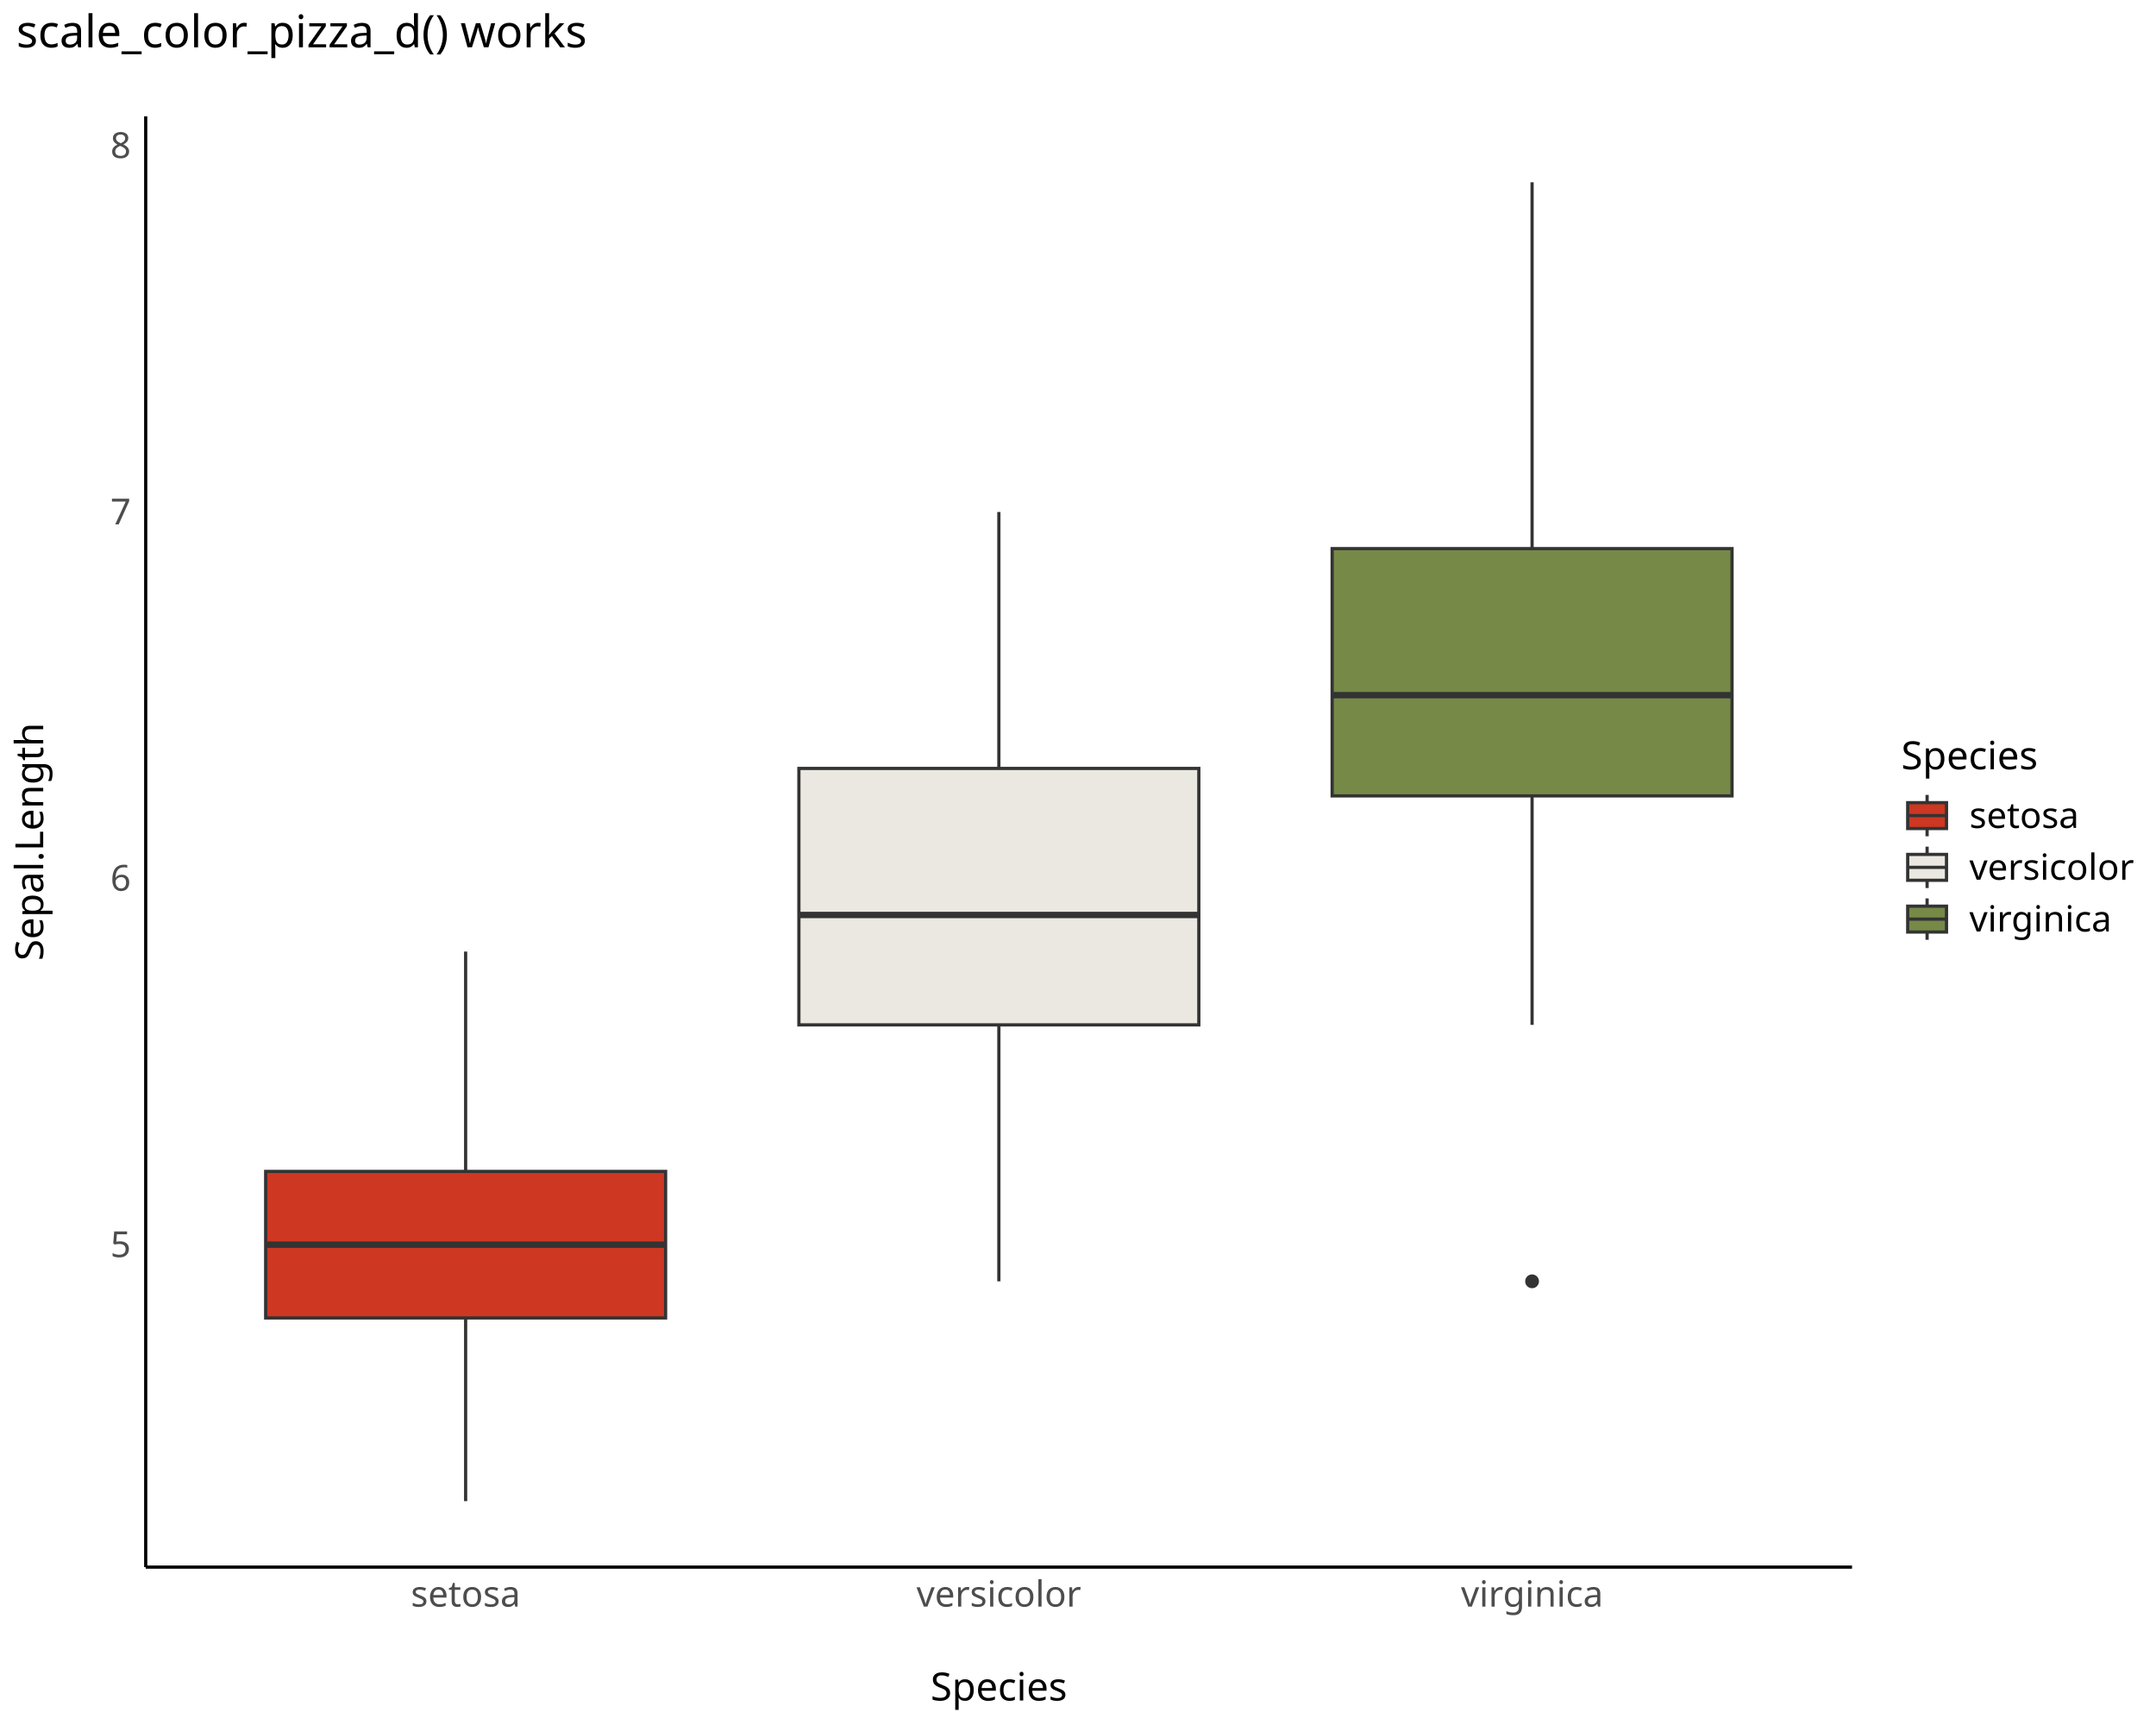
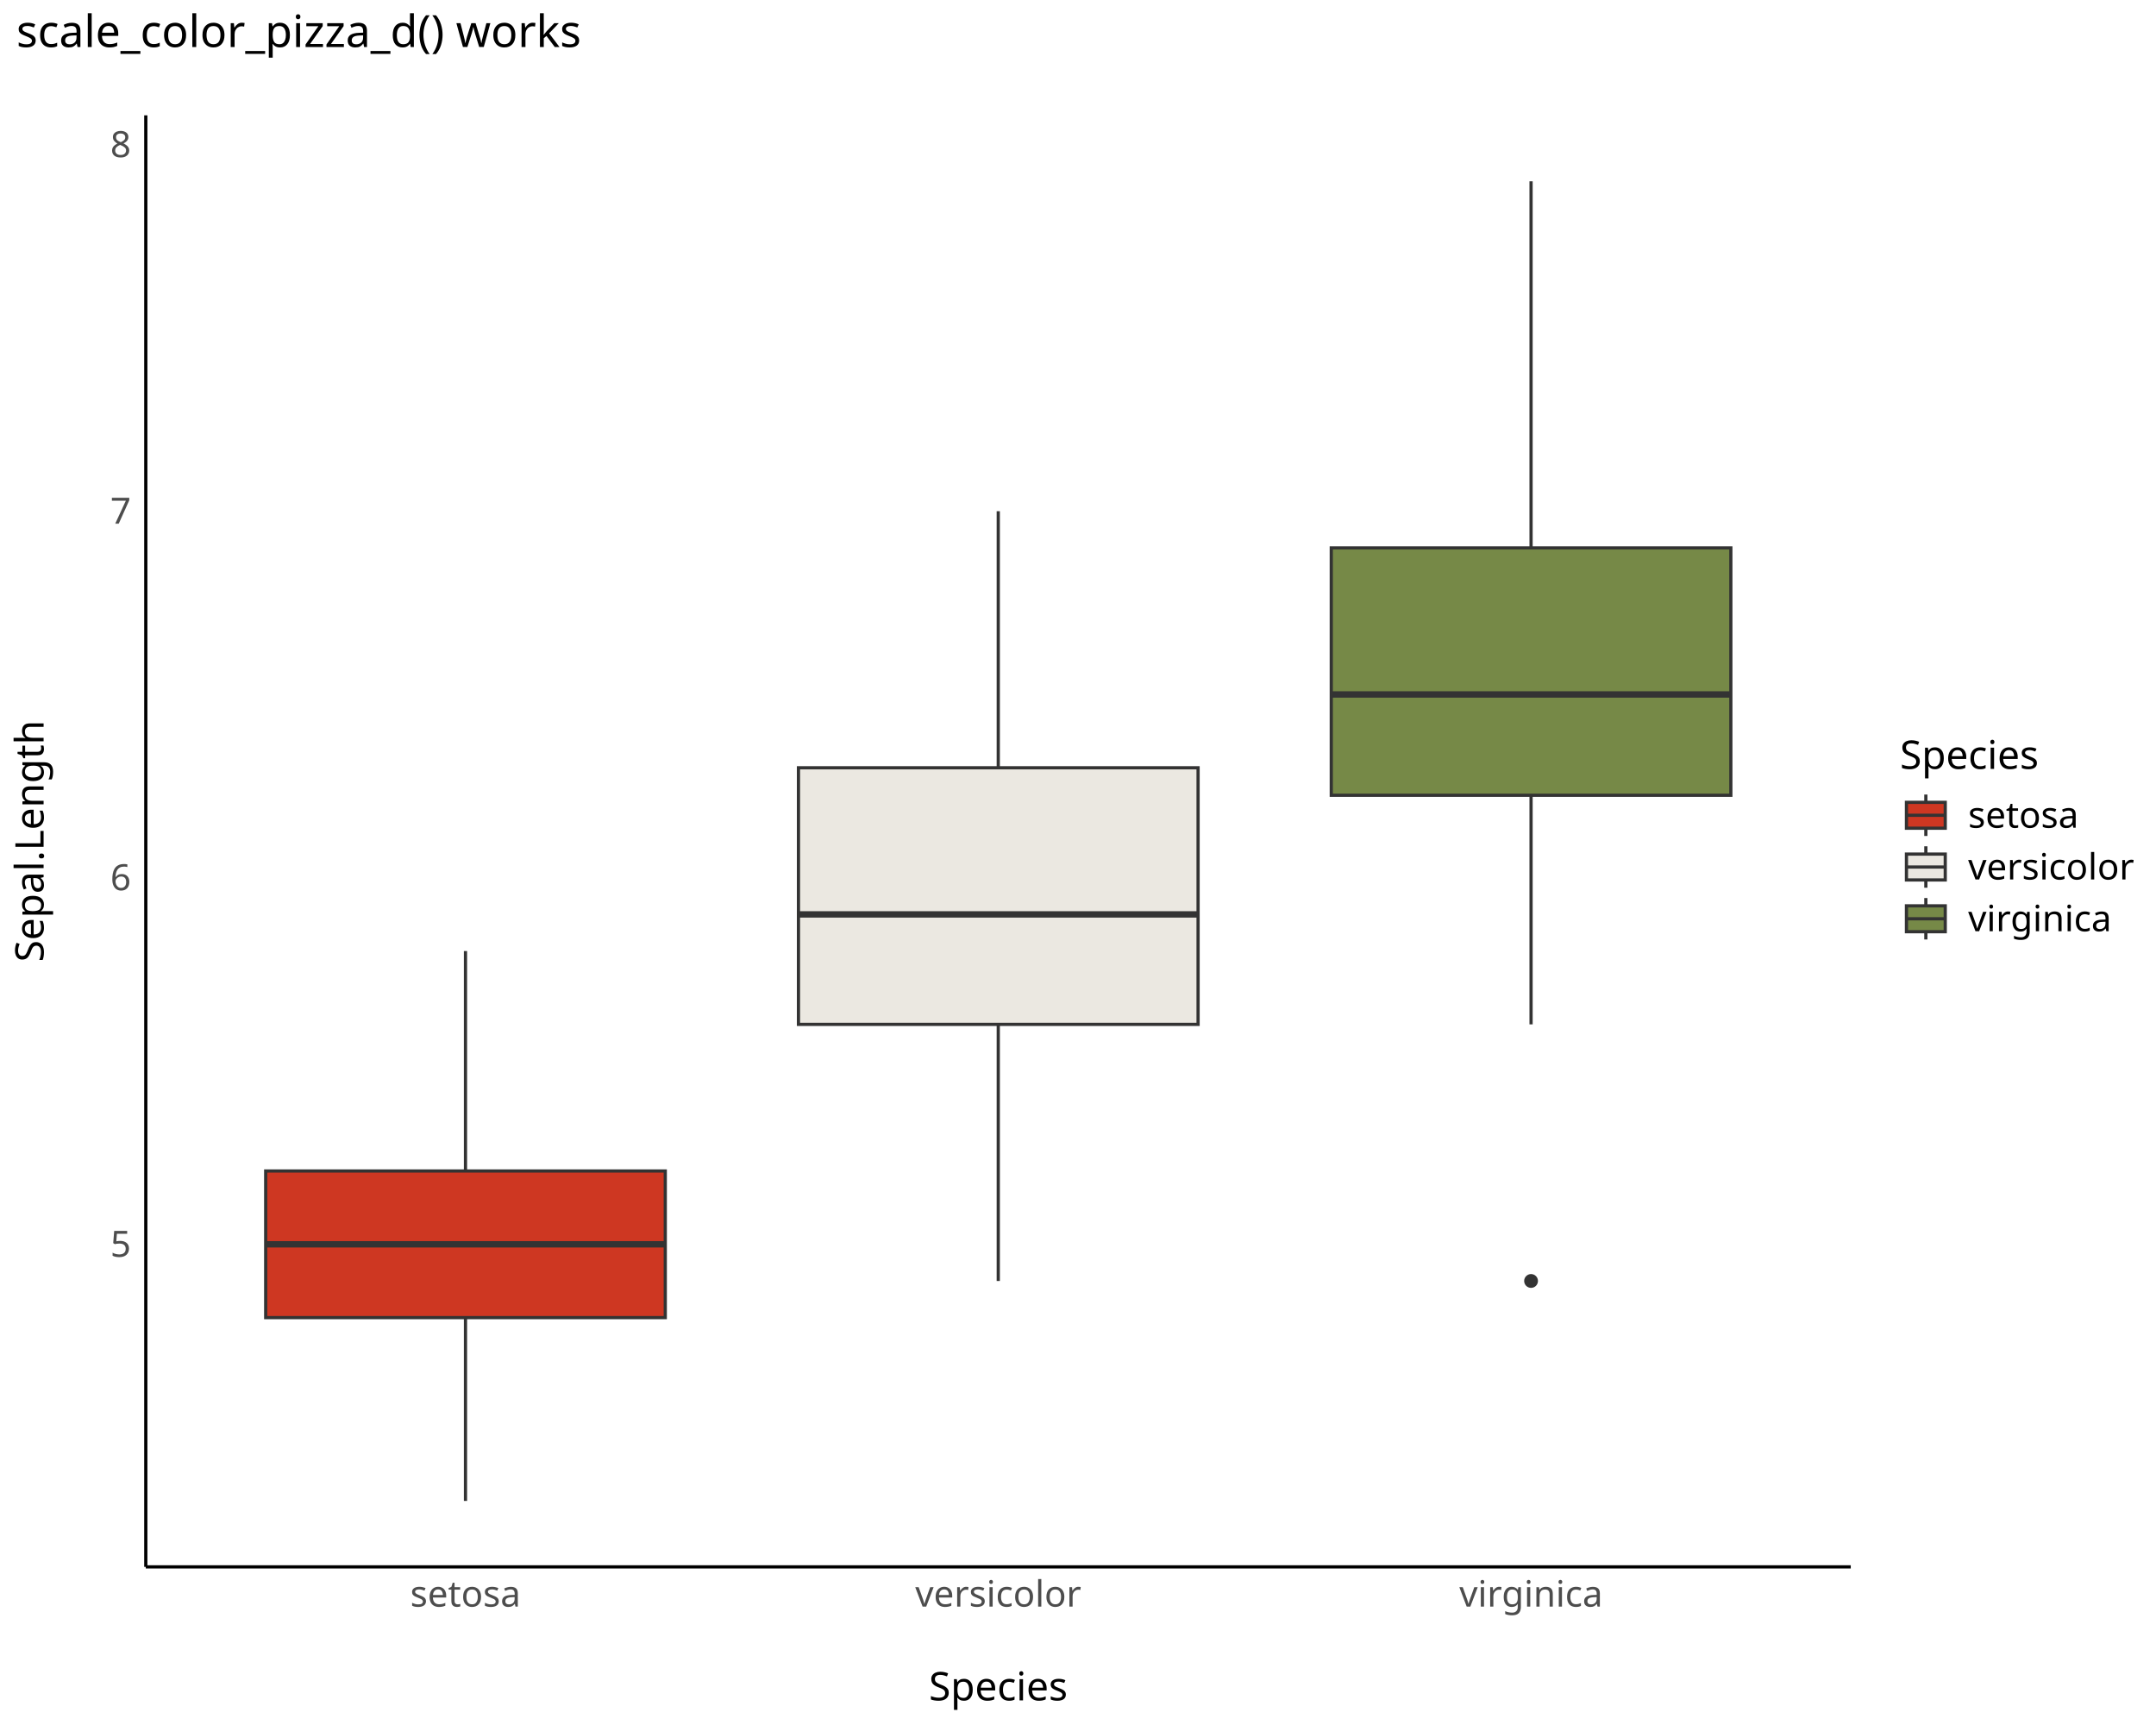
<svg xmlns="http://www.w3.org/2000/svg" class="svglite" data-engine-version="2.0" width="720.00pt" height="576.00pt" viewBox="0 0 720.00 576.00">
  <defs>
    <style type="text/css">
    .svglite line, .svglite polyline, .svglite polygon, .svglite path, .svglite rect, .svglite circle {
      fill: none;
      stroke: #000000;
      stroke-linecap: round;
      stroke-linejoin: round;
      stroke-miterlimit: 10.00;
    }
  </style>
  </defs>
  <rect width="100%" height="100%" style="stroke: none; fill: #FFFFFF;" />
  <defs>
    <clipPath id="cpMC4wMHw3MjAuMDB8MC4wMHw1NzYuMDA=">
      <rect x="0.00" y="0.00" width="720.00" height="576.00" />
    </clipPath>
  </defs>
  <g clip-path="url(#cpMC4wMHw3MjAuMDB8MC4wMHw1NzYuMDA=)">
    <rect x="0" y="0.00" width="720.00" height="576.00" style="stroke-width: 1.07; stroke: #FFFFFF; fill: #FFFFFF;" />
  </g>
  <defs>
-     <clipPath id="cpNDguNjZ8NjE4LjQ5fDM4Ljg0fDUyMy4yNw==">
-       <rect x="48.66" y="38.84" width="569.83" height="484.43" />
+     <clipPath id="cpNDguNjl8NjE4LjA2fDM4LjUxfDUyMy4yMA==">
+       <rect x="48.69" y="38.51" width="569.37" height="484.69" />
    </clipPath>
  </defs>
-   <g clip-path="url(#cpNDguNjZ8NjE4LjQ5fDM4Ljg0fDUyMy4yNw==)">
-     <rect x="48.66" y="38.84" width="569.83" height="484.43" style="stroke-width: 1.07; stroke: none; fill: #FFFFFF;" />
-     <line x1="155.50" y1="391.15" x2="155.50" y2="317.75" style="stroke-width: 1.07; stroke: #333333; stroke-linecap: butt;" />
-     <line x1="155.50" y1="440.08" x2="155.50" y2="501.25" style="stroke-width: 1.07; stroke: #333333; stroke-linecap: butt;" />
-     <polygon points="88.72,391.15 88.72,440.08 222.28,440.08 222.28,391.15 88.72,391.15 " style="stroke-width: 1.07; stroke: #333333; stroke-linecap: butt; stroke-linejoin: miter; fill: #CE3722;" />
-     <line x1="88.72" y1="415.62" x2="222.28" y2="415.62" style="stroke-width: 2.13; stroke: #333333; stroke-linecap: butt; stroke-linejoin: miter;" />
-     <line x1="333.57" y1="256.59" x2="333.57" y2="170.96" style="stroke-width: 1.07; stroke: #333333; stroke-linecap: butt;" />
-     <line x1="333.57" y1="342.22" x2="333.57" y2="427.85" style="stroke-width: 1.07; stroke: #333333; stroke-linecap: butt;" />
-     <polygon points="266.79,256.59 266.79,342.22 400.35,342.22 400.35,256.59 266.79,256.59 " style="stroke-width: 1.07; stroke: #333333; stroke-linecap: butt; stroke-linejoin: miter; fill: #EBE8E1;" />
-     <line x1="266.79" y1="305.52" x2="400.35" y2="305.52" style="stroke-width: 2.13; stroke: #333333; stroke-linecap: butt; stroke-linejoin: miter;" />
-     <circle cx="511.64" cy="427.85" r="1.95" style="stroke-width: 0.71; stroke: #333333; fill: #333333;" />
-     <line x1="511.64" y1="183.19" x2="511.64" y2="60.86" style="stroke-width: 1.07; stroke: #333333; stroke-linecap: butt;" />
-     <line x1="511.64" y1="265.76" x2="511.64" y2="342.22" style="stroke-width: 1.07; stroke: #333333; stroke-linecap: butt;" />
-     <polygon points="444.87,183.19 444.87,265.76 578.42,265.76 578.42,183.19 444.87,183.19 " style="stroke-width: 1.07; stroke: #333333; stroke-linecap: butt; stroke-linejoin: miter; fill: #768947;" />
-     <line x1="444.87" y1="232.12" x2="578.42" y2="232.12" style="stroke-width: 2.13; stroke: #333333; stroke-linecap: butt; stroke-linejoin: miter;" />
+   <g clip-path="url(#cpNDguNjl8NjE4LjA2fDM4LjUxfDUyMy4yMA==)">
+     <rect x="48.69" y="38.51" width="569.37" height="484.69" style="stroke-width: 1.07; stroke: none; fill: #FFFFFF;" />
+     <line x1="155.45" y1="391.01" x2="155.45" y2="317.57" style="stroke-width: 1.07; stroke: #333333; stroke-linecap: butt;" />
+     <line x1="155.45" y1="439.97" x2="155.45" y2="501.17" style="stroke-width: 1.07; stroke: #333333; stroke-linecap: butt;" />
+     <polygon points="88.73,391.01 88.73,439.97 222.17,439.97 222.17,391.01 88.73,391.01 " style="stroke-width: 1.07; stroke: #333333; stroke-linecap: butt; stroke-linejoin: miter; fill: #CE3722;" />
+     <line x1="88.73" y1="415.49" x2="222.17" y2="415.49" style="stroke-width: 2.13; stroke: #333333; stroke-linecap: butt; stroke-linejoin: miter;" />
+     <line x1="333.37" y1="256.37" x2="333.37" y2="170.70" style="stroke-width: 1.07; stroke: #333333; stroke-linecap: butt;" />
+     <line x1="333.37" y1="342.05" x2="333.37" y2="427.73" style="stroke-width: 1.07; stroke: #333333; stroke-linecap: butt;" />
+     <polygon points="266.65,256.37 266.65,342.05 400.10,342.05 400.10,256.37 266.65,256.37 " style="stroke-width: 1.07; stroke: #333333; stroke-linecap: butt; stroke-linejoin: miter; fill: #EBE8E1;" />
+     <line x1="266.65" y1="305.33" x2="400.10" y2="305.33" style="stroke-width: 2.13; stroke: #333333; stroke-linecap: butt; stroke-linejoin: miter;" />
+     <circle cx="511.30" cy="427.73" r="1.95" style="stroke-width: 0.71; stroke: #333333; fill: #333333;" />
+     <line x1="511.30" y1="182.94" x2="511.30" y2="60.54" style="stroke-width: 1.07; stroke: #333333; stroke-linecap: butt;" />
+     <line x1="511.30" y1="265.55" x2="511.30" y2="342.05" style="stroke-width: 1.07; stroke: #333333; stroke-linecap: butt;" />
+     <polygon points="444.58,182.94 444.58,265.55 578.02,265.55 578.02,182.94 444.58,182.94 " style="stroke-width: 1.07; stroke: #333333; stroke-linecap: butt; stroke-linejoin: miter; fill: #768947;" />
+     <line x1="444.58" y1="231.89" x2="578.02" y2="231.89" style="stroke-width: 2.13; stroke: #333333; stroke-linecap: butt; stroke-linejoin: miter;" />
  </g>
  <g clip-path="url(#cpMC4wMHw3MjAuMDB8MC4wMHw1NzYuMDA=)">
-     <polyline points="48.66,523.27 48.66,38.84 " style="stroke-width: 1.07; stroke-linecap: butt;" />
-     <text x="43.72" y="419.75" text-anchor="end" style="font-size: 12.00px; fill: #4D4D4D; font-family: sans;" textLength="6.67px" lengthAdjust="spacingAndGlyphs">5</text>
-     <text x="43.72" y="297.42" text-anchor="end" style="font-size: 12.00px; fill: #4D4D4D; font-family: sans;" textLength="6.67px" lengthAdjust="spacingAndGlyphs">6</text>
-     <text x="43.72" y="175.09" text-anchor="end" style="font-size: 12.00px; fill: #4D4D4D; font-family: sans;" textLength="6.67px" lengthAdjust="spacingAndGlyphs">7</text>
-     <text x="43.72" y="52.76" text-anchor="end" style="font-size: 12.00px; fill: #4D4D4D; font-family: sans;" textLength="6.67px" lengthAdjust="spacingAndGlyphs">8</text>
-     <polyline points="48.66,523.27 618.49,523.27 " style="stroke-width: 1.07; stroke-linecap: butt;" />
-     <text x="155.50" y="536.46" text-anchor="middle" style="font-size: 12.00px; fill: #4D4D4D; font-family: sans;" textLength="35.37px" lengthAdjust="spacingAndGlyphs">setosa</text>
-     <text x="333.57" y="536.46" text-anchor="middle" style="font-size: 12.00px; fill: #4D4D4D; font-family: sans;" textLength="51.36px" lengthAdjust="spacingAndGlyphs">versicolor</text>
-     <text x="511.64" y="536.46" text-anchor="middle" style="font-size: 12.00px; fill: #4D4D4D; font-family: sans;" textLength="44.02px" lengthAdjust="spacingAndGlyphs">virginica</text>
-     <text x="333.57" y="567.82" text-anchor="middle" style="font-size: 13.00px; font-family: sans;" textLength="46.26px" lengthAdjust="spacingAndGlyphs">Species</text>
-     <text transform="translate(14.43,281.06) rotate(-90)" text-anchor="middle" style="font-size: 13.00px; font-family: sans;" textLength="76.63px" lengthAdjust="spacingAndGlyphs">Sepal.Length</text>
-     <rect x="629.44" y="241.09" width="85.08" height="79.92" style="stroke-width: 1.07; stroke: none; fill: #FFFFFF;" />
-     <text x="634.92" y="256.87" style="font-size: 13.00px; font-family: sans;" textLength="46.26px" lengthAdjust="spacingAndGlyphs">Species</text>
-     <polyline points="643.56,279.25 643.56,276.66 " style="stroke-width: 1.07; stroke: #333333; stroke-linecap: butt; stroke-linejoin: miter;" />
-     <polyline points="643.56,268.02 643.56,265.43 " style="stroke-width: 1.07; stroke: #333333; stroke-linecap: butt; stroke-linejoin: miter;" />
-     <rect x="637.08" y="268.02" width="12.96" height="8.64" style="stroke-width: 1.07; stroke: #333333; stroke-linecap: butt; stroke-linejoin: miter; fill: #CE3722;" />
-     <polyline points="637.08,272.34 650.04,272.34 " style="stroke-width: 1.07; stroke: #333333; stroke-linecap: butt; stroke-linejoin: miter;" />
-     <polyline points="643.56,296.53 643.56,293.94 " style="stroke-width: 1.07; stroke: #333333; stroke-linecap: butt; stroke-linejoin: miter;" />
-     <polyline points="643.56,285.30 643.56,282.71 " style="stroke-width: 1.07; stroke: #333333; stroke-linecap: butt; stroke-linejoin: miter;" />
-     <rect x="637.08" y="285.30" width="12.96" height="8.64" style="stroke-width: 1.07; stroke: #333333; stroke-linecap: butt; stroke-linejoin: miter; fill: #EBE8E1;" />
-     <polyline points="637.08,289.62 650.04,289.62 " style="stroke-width: 1.07; stroke: #333333; stroke-linecap: butt; stroke-linejoin: miter;" />
-     <polyline points="643.56,313.81 643.56,311.22 " style="stroke-width: 1.07; stroke: #333333; stroke-linecap: butt; stroke-linejoin: miter;" />
-     <polyline points="643.56,302.58 643.56,299.99 " style="stroke-width: 1.07; stroke: #333333; stroke-linecap: butt; stroke-linejoin: miter;" />
-     <rect x="637.08" y="302.58" width="12.96" height="8.64" style="stroke-width: 1.07; stroke: #333333; stroke-linecap: butt; stroke-linejoin: miter; fill: #768947;" />
-     <polyline points="637.08,306.90 650.04,306.90 " style="stroke-width: 1.07; stroke: #333333; stroke-linecap: butt; stroke-linejoin: miter;" />
-     <text x="657.68" y="276.47" style="font-size: 12.00px; font-family: sans;" textLength="35.37px" lengthAdjust="spacingAndGlyphs">setosa</text>
-     <text x="657.68" y="293.75" style="font-size: 12.00px; font-family: sans;" textLength="51.36px" lengthAdjust="spacingAndGlyphs">versicolor</text>
-     <text x="657.68" y="311.03" style="font-size: 12.00px; font-family: sans;" textLength="44.02px" lengthAdjust="spacingAndGlyphs">virginica</text>
-     <text x="5.48" y="15.80" style="font-size: 15.00px; font-family: sans;" textLength="189.29px" lengthAdjust="spacingAndGlyphs">scale_color_pizza_d() works</text>
+     <polyline points="48.69,523.20 48.69,38.51 " style="stroke-width: 1.07; stroke-linecap: butt;" />
+     <text x="43.76" y="419.65" text-anchor="end" style="font-size: 12.10px; fill: #4D4D4D; font-family: sans;" textLength="6.73px" lengthAdjust="spacingAndGlyphs">5</text>
+     <text x="43.76" y="297.26" text-anchor="end" style="font-size: 12.10px; fill: #4D4D4D; font-family: sans;" textLength="6.73px" lengthAdjust="spacingAndGlyphs">6</text>
+     <text x="43.76" y="174.86" text-anchor="end" style="font-size: 12.10px; fill: #4D4D4D; font-family: sans;" textLength="6.73px" lengthAdjust="spacingAndGlyphs">7</text>
+     <text x="43.76" y="52.46" text-anchor="end" style="font-size: 12.10px; fill: #4D4D4D; font-family: sans;" textLength="6.73px" lengthAdjust="spacingAndGlyphs">8</text>
+     <polyline points="48.69,523.20 618.06,523.20 " style="stroke-width: 1.07; stroke-linecap: butt;" />
+     <text x="155.45" y="536.46" text-anchor="middle" style="font-size: 12.10px; fill: #4D4D4D; font-family: sans;" textLength="35.66px" lengthAdjust="spacingAndGlyphs">setosa</text>
+     <text x="333.37" y="536.46" text-anchor="middle" style="font-size: 12.10px; fill: #4D4D4D; font-family: sans;" textLength="51.79px" lengthAdjust="spacingAndGlyphs">versicolor</text>
+     <text x="511.30" y="536.46" text-anchor="middle" style="font-size: 12.10px; fill: #4D4D4D; font-family: sans;" textLength="44.39px" lengthAdjust="spacingAndGlyphs">virginica</text>
+     <text x="333.37" y="567.78" text-anchor="middle" style="font-size: 13.20px; font-family: sans;" textLength="46.97px" lengthAdjust="spacingAndGlyphs">Species</text>
+     <text transform="translate(14.56,280.85) rotate(-90)" text-anchor="middle" style="font-size: 13.20px; font-family: sans;" textLength="77.81px" lengthAdjust="spacingAndGlyphs">Sepal.Length</text>
+     <rect x="629.02" y="240.80" width="85.50" height="80.10" style="stroke-width: 1.07; stroke: none; fill: #FFFFFF;" />
+     <text x="634.50" y="256.74" style="font-size: 13.20px; font-family: sans;" textLength="46.97px" lengthAdjust="spacingAndGlyphs">Species</text>
+     <polyline points="643.14,279.14 643.14,276.55 " style="stroke-width: 1.07; stroke: #333333; stroke-linecap: butt; stroke-linejoin: miter;" />
+     <polyline points="643.14,267.91 643.14,265.31 " style="stroke-width: 1.07; stroke: #333333; stroke-linecap: butt; stroke-linejoin: miter;" />
+     <rect x="636.66" y="267.91" width="12.96" height="8.64" style="stroke-width: 1.07; stroke: #333333; stroke-linecap: butt; stroke-linejoin: miter; fill: #CE3722;" />
+     <polyline points="636.66,272.23 649.62,272.23 " style="stroke-width: 1.07; stroke: #333333; stroke-linecap: butt; stroke-linejoin: miter;" />
+     <polyline points="643.14,296.42 643.14,293.83 " style="stroke-width: 1.07; stroke: #333333; stroke-linecap: butt; stroke-linejoin: miter;" />
+     <polyline points="643.14,285.19 643.14,282.59 " style="stroke-width: 1.07; stroke: #333333; stroke-linecap: butt; stroke-linejoin: miter;" />
+     <rect x="636.66" y="285.19" width="12.96" height="8.64" style="stroke-width: 1.07; stroke: #333333; stroke-linecap: butt; stroke-linejoin: miter; fill: #EBE8E1;" />
+     <polyline points="636.66,289.51 649.62,289.51 " style="stroke-width: 1.07; stroke: #333333; stroke-linecap: butt; stroke-linejoin: miter;" />
+     <polyline points="643.14,313.70 643.14,311.11 " style="stroke-width: 1.07; stroke: #333333; stroke-linecap: butt; stroke-linejoin: miter;" />
+     <polyline points="643.14,302.47 643.14,299.87 " style="stroke-width: 1.07; stroke: #333333; stroke-linecap: butt; stroke-linejoin: miter;" />
+     <rect x="636.66" y="302.47" width="12.96" height="8.64" style="stroke-width: 1.07; stroke: #333333; stroke-linecap: butt; stroke-linejoin: miter; fill: #768947;" />
+     <polyline points="636.66,306.79 649.62,306.79 " style="stroke-width: 1.07; stroke: #333333; stroke-linecap: butt; stroke-linejoin: miter;" />
+     <text x="657.26" y="276.39" style="font-size: 12.10px; font-family: sans;" textLength="35.66px" lengthAdjust="spacingAndGlyphs">setosa</text>
+     <text x="657.26" y="293.67" style="font-size: 12.10px; font-family: sans;" textLength="51.79px" lengthAdjust="spacingAndGlyphs">versicolor</text>
+     <text x="657.26" y="310.95" style="font-size: 12.10px; font-family: sans;" textLength="44.39px" lengthAdjust="spacingAndGlyphs">virginica</text>
+     <text x="5.48" y="15.70" style="font-size: 14.85px; font-family: sans;" textLength="187.40px" lengthAdjust="spacingAndGlyphs">scale_color_pizza_d() works</text>
  </g>
</svg>
